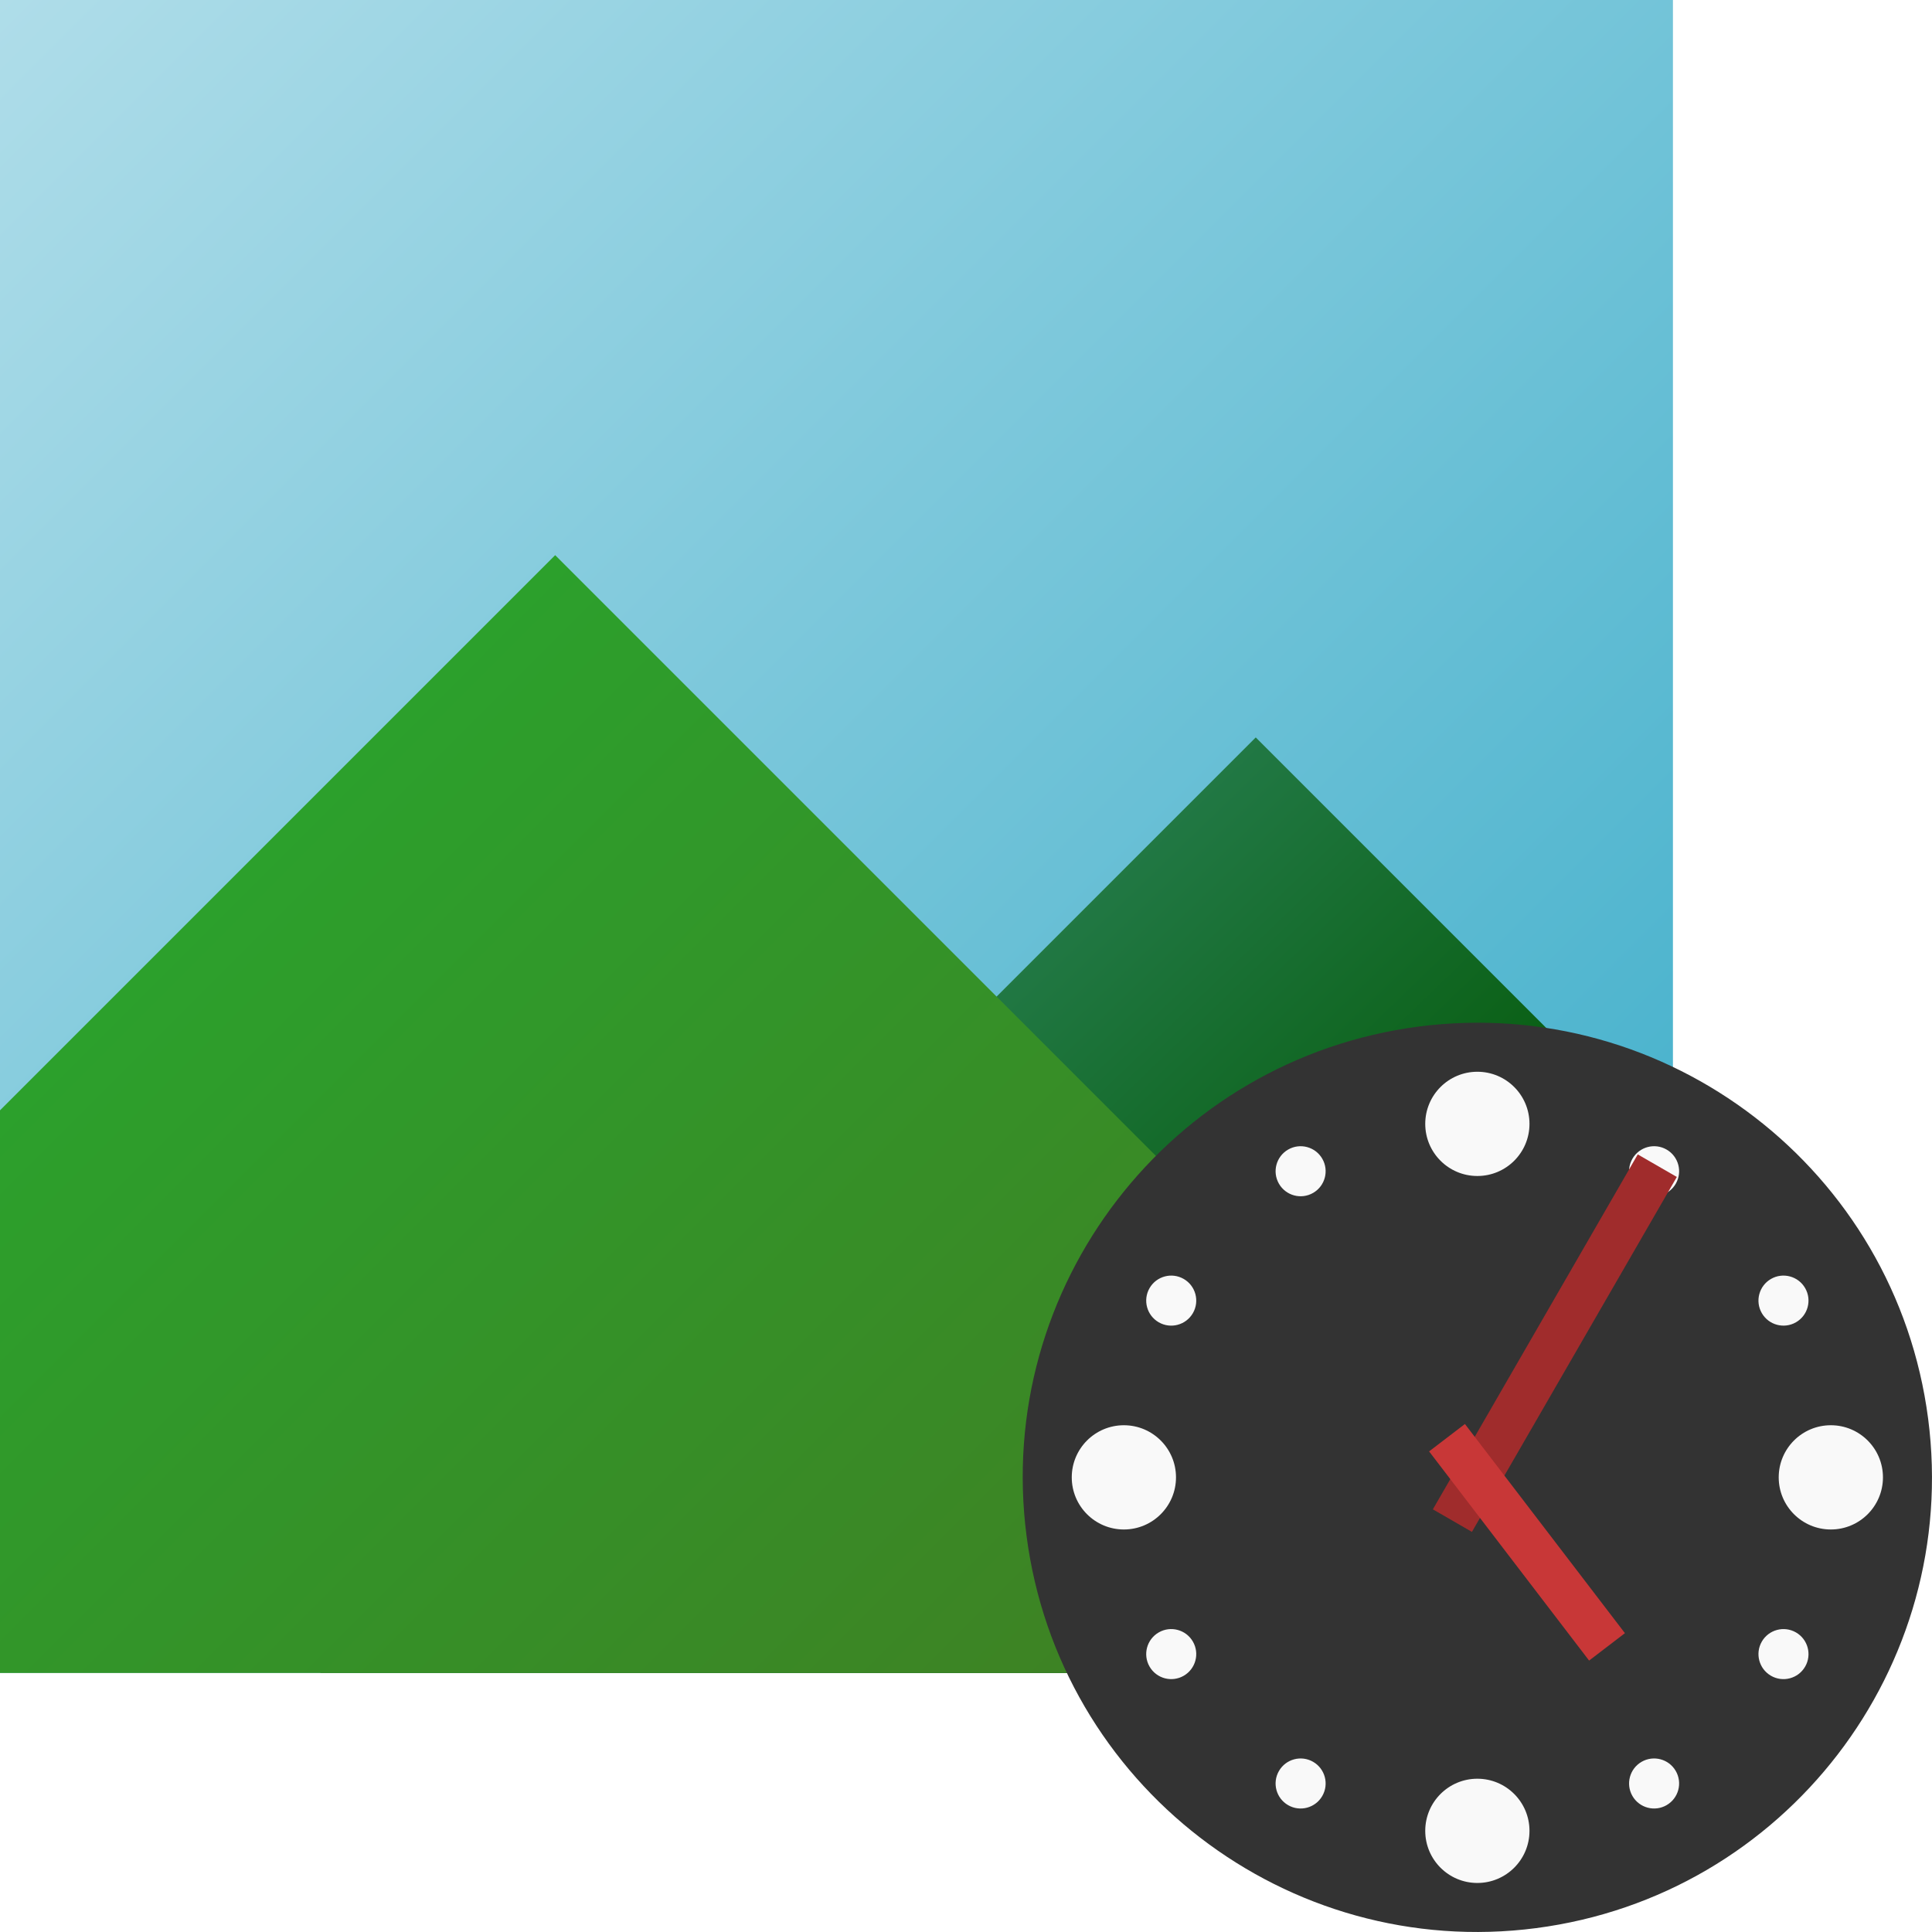
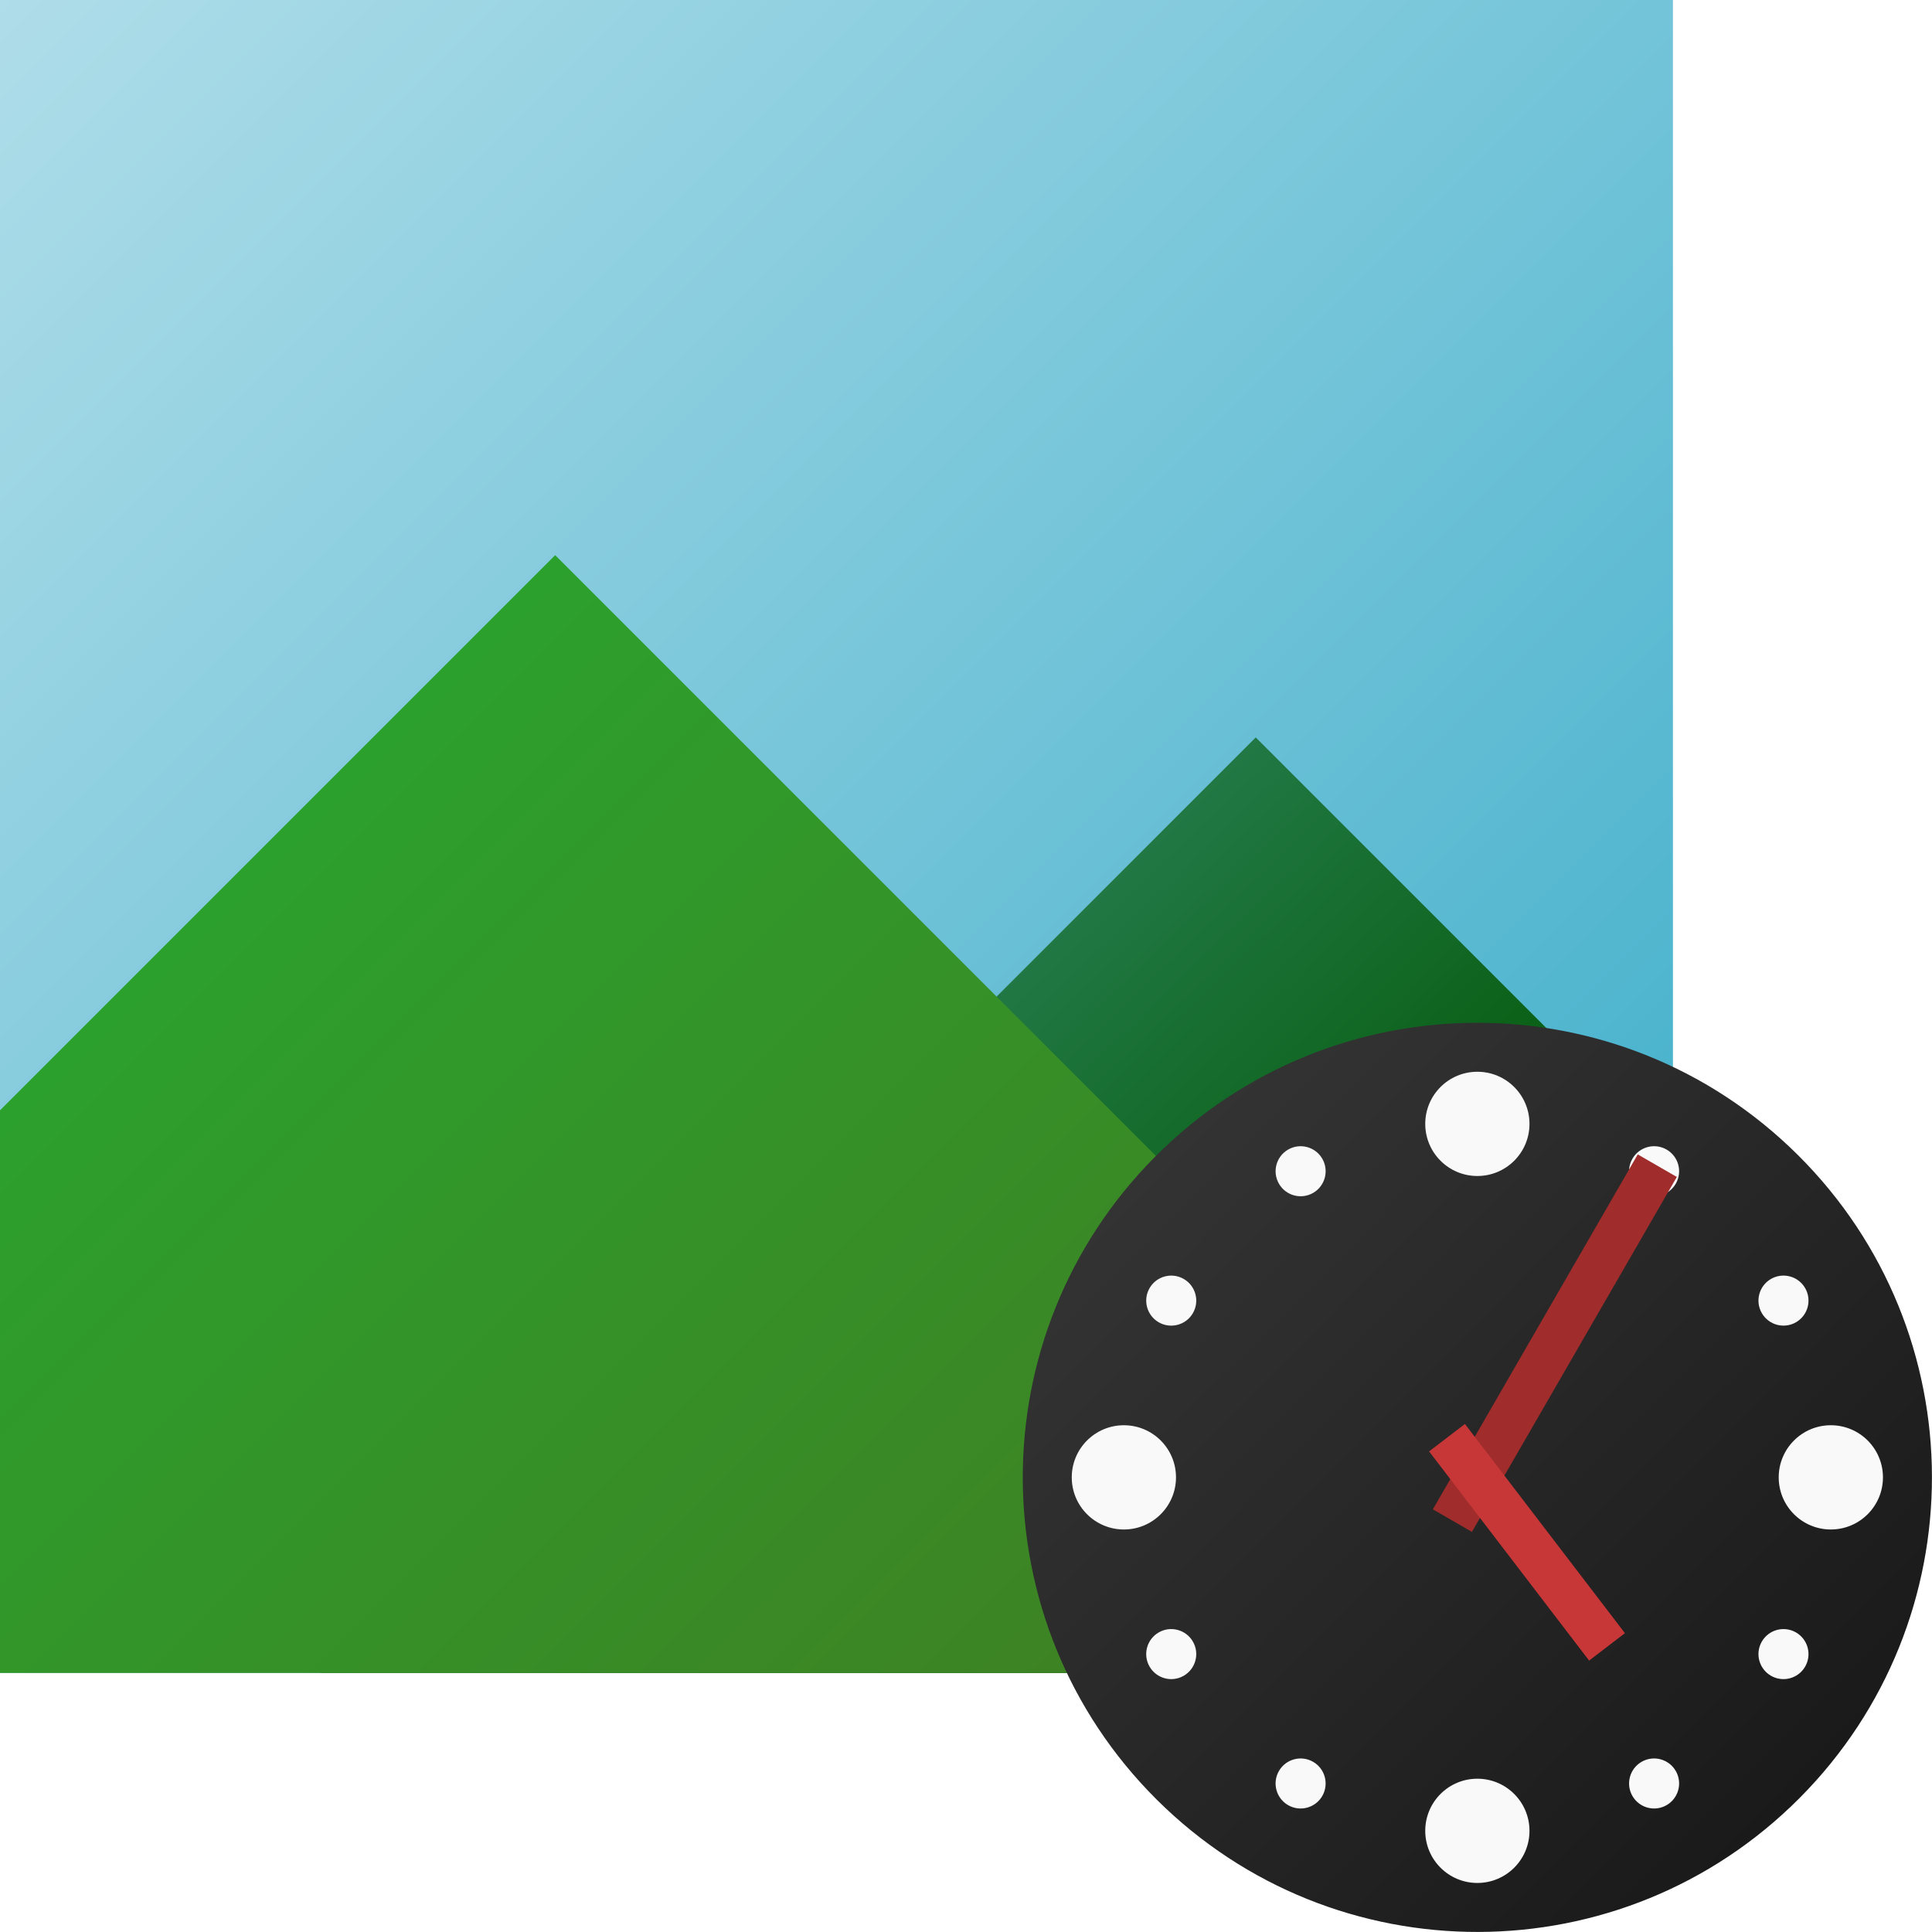
<svg xmlns="http://www.w3.org/2000/svg" xmlns:xlink="http://www.w3.org/1999/xlink" width="136mm" height="136mm" viewBox="0 0 136 136" version="1.1" id="svg8">
  <defs id="defs2">
+     <linearGradient id="linearGradient902">
+       <stop style="stop-color:#1a1a1a;stop-opacity:1" offset="0" id="stop898" />
+       <stop style="stop-color:#333333;stop-opacity:1" offset="1" id="stop900" />
+     </linearGradient>
    <linearGradient id="linearGradient1295">
      <stop style="stop-color:#217844;stop-opacity:1;" offset="0" id="stop1291" />
      <stop style="stop-color:#005500;stop-opacity:1" offset="1" id="stop1293" />
    </linearGradient>
    <linearGradient id="linearGradient1279">
      <stop style="stop-color:#2ca02c;stop-opacity:1;" offset="0" id="stop1275" />
      <stop style="stop-color:#447821;stop-opacity:1" offset="1" id="stop1277" />
    </linearGradient>
    <linearGradient id="linearGradient1269">
      <stop style="stop-color:#afdde9;stop-opacity:1;" offset="0" id="stop1265" />
      <stop style="stop-color:#37abc8;stop-opacity:1" offset="1" id="stop1267" />
    </linearGradient>
    <clipPath clipPathUnits="userSpaceOnUse" id="clipPath929">
      <rect style="fill:#00ccff;stroke:#f5f6fa;stroke-width:5.508;stroke-linejoin:bevel;stroke-opacity:0" id="rect931" width="117.764" height="117.764" x="12.746" y="12.746" transform="rotate(-45)" />
    </clipPath>
    <clipPath clipPathUnits="userSpaceOnUse" id="clipPath964">
      <rect style="fill:#00ccff;stroke:#f5f6fa;stroke-width:5.508;stroke-linejoin:bevel;stroke-opacity:0" id="rect966" width="117.764" height="117.764" x="12.746" y="12.746" transform="rotate(-45)" />
    </clipPath>
    <linearGradient xlink:href="#linearGradient1269" id="linearGradient1271" x1="12.746" y1="12.746" x2="130.51" y2="130.51" gradientUnits="userSpaceOnUse" />
    <linearGradient xlink:href="#linearGradient1279" id="linearGradient1281" x1="73.294" y1="0" x2="184.569" y2="0" gradientUnits="userSpaceOnUse" />
    <linearGradient xlink:href="#linearGradient1295" id="linearGradient1297" x1="117.238" y1="-25.8" x2="160.23" y2="-24.981" gradientUnits="userSpaceOnUse" />
+     <linearGradient xlink:href="#linearGradient902" id="linearGradient904" x1="-132.698" y1="-130.834" x2="-68.698" y2="-130.834" gradientUnits="userSpaceOnUse" gradientTransform="translate(-64.40057,130.4374)" />
  </defs>
  <g id="layer1" transform="translate(-12.74645,-12.74645)">
    <rect style="fill:url(#linearGradient1271);fill-opacity:1;stroke:none;stroke-width:5.508;stroke-linejoin:bevel;stroke-opacity:0" id="rect841" width="117.764" height="117.764" x="12.746" y="12.746" />
  </g>
  <g id="layer2" style="display:inline" transform="translate(-12.74645,-12.74645)">
    <rect style="fill:url(#linearGradient1297);fill-opacity:1;stroke:#f5f6fa;stroke-width:17.157;stroke-linejoin:bevel;stroke-opacity:0" id="rect859-0" width="111.275" height="111.275" x="117.238" y="-25.8" transform="rotate(45)" clip-path="url(#clipPath964)" />
  </g>
  <g id="layer3" style="display:inline" transform="translate(-12.74645,-12.74645)">
    <rect style="fill:url(#linearGradient1281);fill-opacity:1;stroke:#f5f6fa;stroke-width:17.157;stroke-linejoin:bevel;stroke-opacity:0" id="rect859" width="111.275" height="111.275" x="73.294" y="0" transform="rotate(45)" clip-path="url(#clipPath929)" />
  </g>
  <g id="layer6" transform="translate(-12.74645,-12.74645)" />
  <g id="layer7" transform="translate(-12.74645,-12.74645)">
-     <g id="g1315" transform="translate(-0.1800041,-0.03922724)">
-       <circle style="fill:#333333;stroke:#f5f6fa;stroke-width:0;stroke-linejoin:bevel;stroke-miterlimit:4;stroke-dasharray:none;stroke-opacity:0" id="path969" cx="-100.871" cy="-130.896" r="32" transform="rotate(172.5841)" />
-       <circle style="fill:#f9f9f9;stroke:#f5f6fa;stroke-width:0.436;stroke-linejoin:bevel;stroke-opacity:0" id="path969-1" cx="116.923" cy="91.899" r="3.669" />
-       <circle style="fill:#f9f9f9;stroke:#f5f6fa;stroke-width:0.436;stroke-linejoin:bevel;stroke-opacity:0" id="circle1126" cx="-116.923" cy="-141.665" r="3.669" transform="scale(-1)" />
-       <circle style="fill:#f9f9f9;stroke:#f5f6fa;stroke-width:0.436;stroke-linejoin:bevel;stroke-opacity:0" id="circle1128" cx="-116.782" cy="92.04" r="3.669" transform="rotate(-90)" />
-       <circle style="fill:#f9f9f9;stroke:#f5f6fa;stroke-width:0.436;stroke-linejoin:bevel;stroke-opacity:0" id="circle1130" cx="116.782" cy="-141.805" r="3.669" transform="rotate(90)" />
-       <circle style="fill:#f9f9f9;stroke:#f5f6fa;stroke-width:0.209;stroke-linejoin:bevel;stroke-opacity:0" id="circle1164" cx="-42.675" cy="134.766" r="1.761" transform="rotate(-60)" />
-       <circle style="fill:#f9f9f9;stroke:#f5f6fa;stroke-width:0.209;stroke-linejoin:bevel;stroke-opacity:0" id="circle1168" cx="42.675" cy="-184.532" r="1.761" transform="rotate(120)" />
-       <circle style="fill:#f9f9f9;stroke:#f5f6fa;stroke-width:0.209;stroke-linejoin:bevel;stroke-opacity:0" id="circle1182" cx="42.867" cy="134.715" r="1.761" transform="rotate(-30)" />
-       <circle style="fill:#f9f9f9;stroke:#f5f6fa;stroke-width:0.209;stroke-linejoin:bevel;stroke-opacity:0" id="circle1184" cx="-42.867" cy="-184.48" r="1.761" transform="rotate(150)" />
-       <circle style="fill:#f9f9f9;stroke:#f5f6fa;stroke-width:0.209;stroke-linejoin:bevel;stroke-opacity:0" id="circle1186" cx="159.649" cy="17.792" r="1.761" transform="rotate(30)" />
-       <circle style="fill:#f9f9f9;stroke:#f5f6fa;stroke-width:0.209;stroke-linejoin:bevel;stroke-opacity:0" id="circle1188" cx="-159.649" cy="-67.558" r="1.761" transform="rotate(-150)" />
-       <circle style="fill:#f9f9f9;stroke:#f5f6fa;stroke-width:0.209;stroke-linejoin:bevel;stroke-opacity:0" id="circle1190" cx="159.597" cy="-67.75" r="1.761" transform="rotate(60)" />
-       <circle style="fill:#f9f9f9;stroke:#f5f6fa;stroke-width:0.209;stroke-linejoin:bevel;stroke-opacity:0" id="circle1192" cx="-159.597" cy="17.984" r="1.761" transform="rotate(-120)" />
-       <rect style="fill:#a02c2c;stroke:#c83737;stroke-width:0;stroke-linejoin:round;stroke-miterlimit:4;stroke-dasharray:none;stroke-opacity:1" id="rect1218" width="3.175" height="28.849" x="158.06" y="17.348" transform="rotate(29.99759)" />
-       <rect style="fill:#c83737;stroke:#c83737;stroke-width:0;stroke-linejoin:round;stroke-miterlimit:4;stroke-dasharray:none;stroke-opacity:1" id="rect1223" width="3.175" height="18.538" x="-23.503" y="-178.817" transform="rotate(142.5865)" />
-     </g>
+     <circle style="fill:url(#linearGradient904);fill-opacity:1;stroke:#f5f6fa;stroke-width:0;stroke-linejoin:bevel;stroke-miterlimit:4;stroke-dasharray:none;stroke-opacity:0" id="path969" cx="-165.099" cy="-0.397" transform="rotate(-135.1377)" r="32" />
+     <circle style="fill:#f9f9f9;stroke:#f5f6fa;stroke-width:0.436;stroke-linejoin:bevel;stroke-opacity:0" id="path969-1" cx="116.743" cy="91.86" r="3.669" />
+     <circle style="fill:#f9f9f9;stroke:#f5f6fa;stroke-width:0.436;stroke-linejoin:bevel;stroke-opacity:0" id="circle1126" cx="-116.743" cy="-141.625" r="3.669" transform="scale(-1)" />
+     <circle style="fill:#f9f9f9;stroke:#f5f6fa;stroke-width:0.436;stroke-linejoin:bevel;stroke-opacity:0" id="circle1128" cx="-116.743" cy="91.86" r="3.669" transform="rotate(-90)" />
+     <circle style="fill:#f9f9f9;stroke:#f5f6fa;stroke-width:0.436;stroke-linejoin:bevel;stroke-opacity:0" id="circle1130" cx="116.743" cy="-141.625" r="3.669" transform="rotate(90)" />
+     <circle style="fill:#f9f9f9;stroke:#f5f6fa;stroke-width:0.209;stroke-linejoin:bevel;stroke-opacity:0" id="circle1164" cx="-42.731" cy="134.591" r="1.761" transform="rotate(-60)" />
+     <circle style="fill:#f9f9f9;stroke:#f5f6fa;stroke-width:0.209;stroke-linejoin:bevel;stroke-opacity:0" id="circle1168" cx="42.731" cy="-184.356" r="1.761" transform="rotate(120)" />
+     <circle style="fill:#f9f9f9;stroke:#f5f6fa;stroke-width:0.209;stroke-linejoin:bevel;stroke-opacity:0" id="circle1182" cx="42.731" cy="134.591" r="1.761" transform="rotate(-30)" />
+     <circle style="fill:#f9f9f9;stroke:#f5f6fa;stroke-width:0.209;stroke-linejoin:bevel;stroke-opacity:0" id="circle1184" cx="-42.731" cy="-184.356" r="1.761" transform="rotate(150)" />
+     <circle style="fill:#f9f9f9;stroke:#f5f6fa;stroke-width:0.209;stroke-linejoin:bevel;stroke-opacity:0" id="circle1186" cx="159.473" cy="17.848" r="1.761" transform="rotate(30)" />
+     <circle style="fill:#f9f9f9;stroke:#f5f6fa;stroke-width:0.209;stroke-linejoin:bevel;stroke-opacity:0" id="circle1188" cx="-159.473" cy="-67.614" r="1.761" transform="rotate(-150)" />
+     <circle style="fill:#f9f9f9;stroke:#f5f6fa;stroke-width:0.209;stroke-linejoin:bevel;stroke-opacity:0" id="circle1190" cx="159.473" cy="-67.614" r="1.761" transform="rotate(60)" />
+     <circle style="fill:#f9f9f9;stroke:#f5f6fa;stroke-width:0.209;stroke-linejoin:bevel;stroke-opacity:0" id="circle1192" cx="-159.473" cy="17.848" r="1.761" transform="rotate(-120)" />
+     <rect style="fill:#a02c2c;stroke:#c83737;stroke-width:0;stroke-linejoin:round;stroke-miterlimit:4;stroke-dasharray:none;stroke-opacity:1" id="rect1218" width="3.175" height="28.849" x="157.884" y="17.404" transform="rotate(29.99759)" />
+     <rect style="fill:#c83737;stroke:#c83737;stroke-width:0;stroke-linejoin:round;stroke-miterlimit:4;stroke-dasharray:none;stroke-opacity:1" id="rect1223" width="3.175" height="18.538" x="-23.384" y="-178.677" transform="rotate(142.5865)" />
  </g>
</svg>
